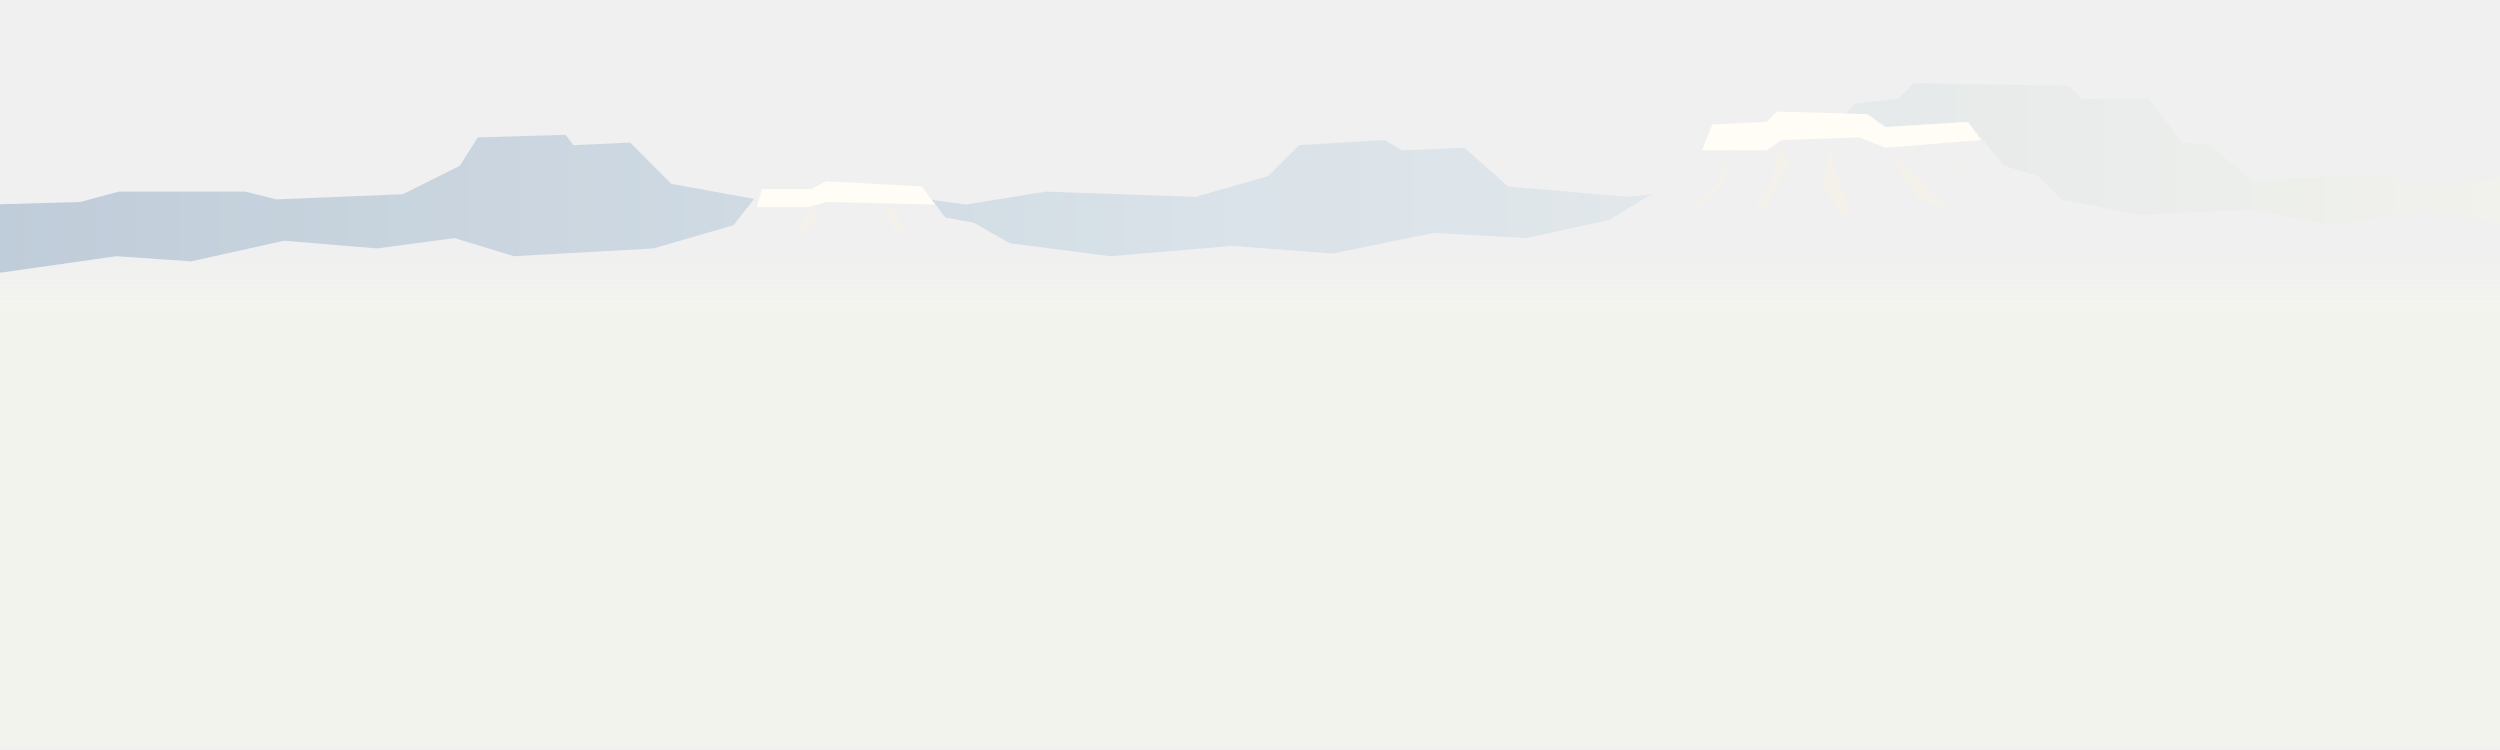
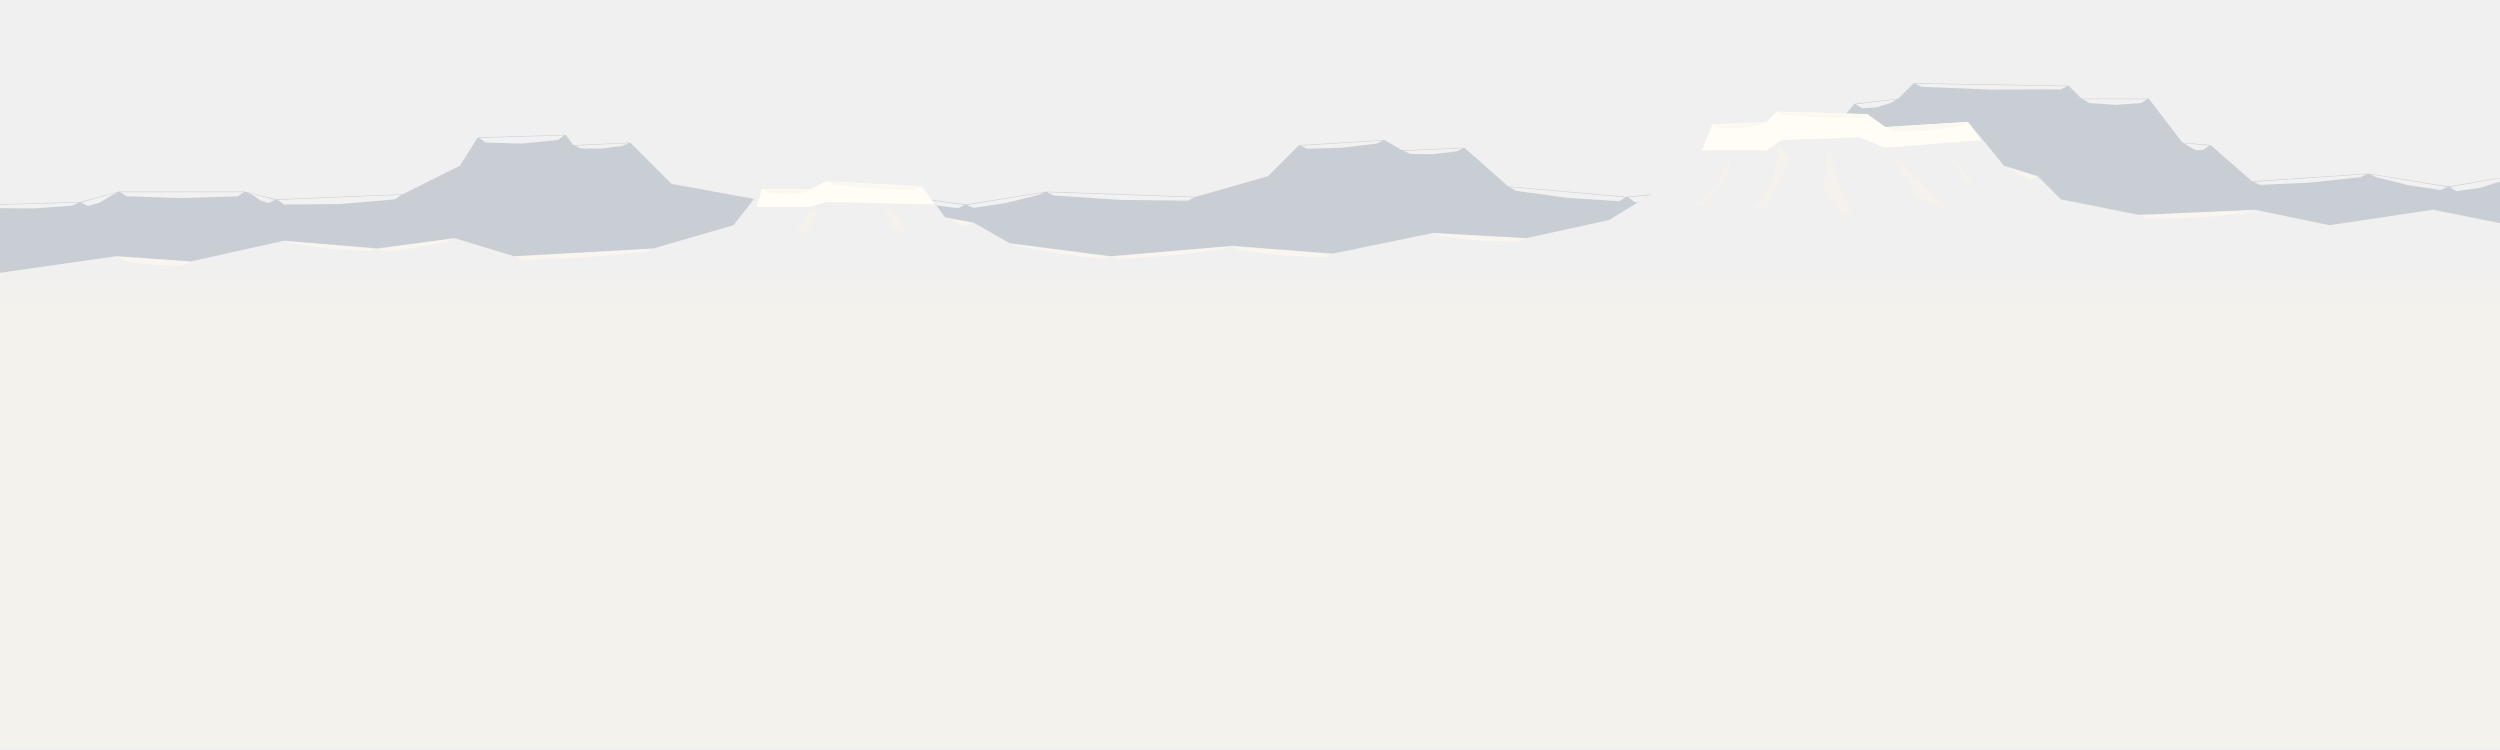
<svg xmlns="http://www.w3.org/2000/svg" width="960" height="288" viewBox="-4 252 968 288" data-scale="1">
  <defs>
-     <linearGradient id="farSnow" x1="0" y1="0" x2="1" y2="0">
-       <stop offset="0" stop-color="#B9C8D6" />
-       <stop offset="0.5" stop-color="#D7E1E8" />
-       <stop offset="1" stop-color="#F2F2EC" />
-     </linearGradient>
    <mask id="farOnly">
      <path d="M-8 330 L27 329 L42 325 L91 325 L103 328 L152 326 L174 315 L181 304 L215 303 L218 307 L240 306 L256 322 L289 328 L341 326 L370 330 L401 325 L459 327 L487 319 L499 307 L532 305 L539 309 L563 308 L580 323 L626 327 L676 322 L695 314 L714 291 L731 289 L737 283 L797 284 L802 289 L828 289 L841 306 L852 307 L868 321 L913 318 L944 323 L968 319 L968 540 L-8 540Z" fill="#FFFFFF" />
      <path d="M-8 357 L41 350 L70 352 L106 344 L142 347 L172 343 L195 350 L249 347 L280 338 L291 324 L310 324 L316 321 L353 323 L362 335 L373 337 L387 345 L426 350 L473 346 L512 349 L551 341 L587 343 L619 336 L642 322 L659 299 L680 298 L684 294 L719 295 L726 300 L758 298 L772 315 L785 319 L794 328 L824 334 L869 332 L898 338 L938 332 L968 338 L968 540 L-8 540Z" fill="#000000" />
    </mask>
    <clipPath id="face">
      <path d="M-8 357 L41 350 L70 352 L106 344 L142 347 L172 343 L195 350 L249 347 L280 338 L291 324 L310 324 L316 321 L353 323 L362 335 L373 337 L387 345 L426 350 L473 346 L512 349 L551 341 L587 343 L619 336 L642 322 L659 299 L680 298 L684 294 L719 295 L726 300 L758 298 L772 315 L785 319 L794 328 L824 334 L869 332 L898 338 L938 332 L968 338 L968 540 L-8 540Z" />
    </clipPath>
    <linearGradient id="lowSnow" x1="0" y1="352" x2="0" y2="372" gradientUnits="userSpaceOnUse">
-       <stop offset="0" stop-color="#F4F4EE" stop-opacity="0" />
-       <stop offset="1" stop-color="#F4F4EE" stop-opacity="0.85" />
+       <stop offset="0" stop-color="#F4F2EC" stop-opacity="0" />
+       <stop offset="1" stop-color="#F4F2EC" stop-opacity="0.85" />
    </linearGradient>
  </defs>
-   <rect x="-8" y="252" width="976" height="288" fill="url(#farSnow)" mask="url(#farOnly)" opacity="0.88" />
+   <rect x="-8" y="252" width="976" height="288" fill="#8996A8" opacity="0.38" mask="url(#farOnly)" />
+   <path d="M-7.5 330.2 L26.5 329.2 L24.0 330.4 L9.5 331.5 L-5.0 331.4Z M27.5 329.2 L41.5 325.2 L39.0 326.6 L34.5 329.3 L30.0 330.6Z M42.5 325.2 L90.5 325.2 L88.0 326.8 L66.5 327.5 L45.0 326.8Z M91.5 325.2 L102.5 328.2 L100.0 329.4 L97.0 328.5 L94.0 326.4Z M103.5 328.2 L151.5 326.2 L149.0 328.0 L127.5 329.8 L106.0 330.0Z M181.5 304.2 L214.5 303.2 L212.0 305.0 L198.0 306.4 L184.0 306.0Z M218.5 307.2 L239.5 306.2 L237.0 307.3 L229.0 308.3 L221.0 308.3Z M289.5 328.2 L340.5 326.2 L338.0 327.3 L315.0 328.8 L292.0 329.3Z M341.5 326.2 L369.5 330.2 L367.0 331.4 L355.5 330.0 L344.0 327.4Z M370.5 330.2 L400.5 325.2 L398.0 326.3 L385.5 329.4 L373.0 331.3Z M401.5 325.2 L458.5 327.2 L456.0 328.5 L430.0 328.2 L404.0 326.5Z M499.5 307.2 L531.5 305.2 L529.0 306.4 L515.5 308.0 L502.0 308.4Z M539.5 309.2 L562.5 308.2 L560.0 309.4 L551.0 310.5 L542.0 310.4Z M580.5 323.2 L625.5 327.2 L623.0 328.7 L603.0 327.4 L583.0 324.7Z M626.5 327.2 L675.5 322.2 L673.0 324.1 L651.0 327.5 L629.0 329.1Z M714.5 291.2 L730.5 289.2 L728.0 290.7 L722.5 292.4 L717.0 292.7Z M737.5 283.2 L796.5 284.2 L794.0 285.4 L767.0 285.5 L740.0 284.4Z M802.5 289.2 L827.5 289.2 L825.0 290.7 L815.0 291.4 L805.0 290.7Z M841.5 306.2 L851.5 307.2 L849.0 308.8 L846.5 309.0 L844.0 307.8Z M868.5 321.2 L912.5 318.2 L910.0 319.4 L890.5 321.5 L871.0 322.4Z M913.5 318.2 L943.5 323.2 L941.0 324.4 L928.5 322.5 L916.0 319.4Z M944.5 323.2 L967.5 319.2 L965.0 320.8 L956.0 323.6 L947.0 324.8Z" fill="#F3F4F2" opacity="0.92" mask="url(#farOnly)" />
  <g clip-path="url(#face)">
    <path d="M659 299 L680 298 L684 294 L719 295 L726 300 L758 298 L763 305 L726 308 L716 304 L686 305 L680 309 L655 309Z M291 324 L310 324 L316 321 L353 323 L358 330 L316 329 L309 331 L289 331Z" fill="#FFFDF6" />
-     <g fill="#F6F1EA" opacity="0.75">
-       <path d="M667 309 L660 324 L652 330 L656 330 L664 321Z M685 307 L682 321 L675 332 L680 331 L689 313Z M704 307 L702 323 L709 334 L713 334 L707 318Z M727 309 L738 327 L751 333 L740 321Z M748 308 L757 321 L770 328 L760 322Z M310 331 L304 341 L309 340 L313 333Z M338 330 L342 340 L348 342 L343 334Z" />
+     <path d="M41.5 350.2 L69.5 352.2 L67.0 353.7 L55.5 353.4 L44.0 351.7Z M106.5 344.2 L141.5 347.2 L139.0 348.1 L124.0 347.1 L109.0 345.1Z M142.5 347.2 L171.5 343.2 L169.0 344.3 L157.0 346.8 L145.0 348.3Z M195.5 350.2 L248.5 347.2 L246.0 348.4 L222.0 350.5 L198.0 351.4Z M291.5 324.2 L309.5 324.2 L307.0 325.5 L300.5 326.1 L294.0 325.5Z M316.5 321.2 L352.5 323.2 L350.0 324.4 L334.5 324.0 L319.0 322.4Z M362.5 335.2 L372.5 337.2 L370.0 338.3 L367.5 337.8 L365.0 336.3Z M387.5 345.2 L425.5 350.2 L423.0 351.1 L406.5 349.1 L390.0 346.1Z M426.5 350.2 L472.5 346.2 L470.0 347.2 L449.5 349.7 L429.0 351.2Z M473.5 346.2 L511.5 349.2 L509.0 350.5 L492.5 349.7 L476.0 347.5Z M551.5 341.2 L586.5 343.2 L584.0 344.4 L569.0 344.0 L554.0 342.4Z M659.5 299.2 L679.5 298.2 L677.0 299.4 L669.5 300.4 L662.0 300.4Z M684.5 294.2 L718.5 295.2 L716.0 296.3 L701.5 296.4 L687.0 295.3Z M726.5 300.2 L757.5 298.2 L755.0 299.7 L742.0 301.5 L729.0 301.7Z M772.5 315.2 L784.5 319.2 L782.0 320.3 L778.5 318.8 L775.0 316.3Z M824.5 334.2 L868.5 332.2 L866.0 333.4 L846.5 335.1 L827.0 335.4Z" fill="#FBF7EF" opacity="0.85" />
+     <g fill="#F6F1EA" opacity="0.7">
+       <path d="M667 309 L660 324 L652 330 L656 330 L664 321Z M685 307 L682 321 L675 332 L680 331 L689 313Z M704 307 L702 323 L709 334 L713 334 L707 318Z M727 309 L738 327 L751 333 L740 321Z M748 307 L757 321 L770 328 L760 322Z M310 331 L304 341 L309 340 L313 333Z M338 330 L342 340 L348 342 L343 334Z" />
    </g>
    <rect x="-8" y="352" width="976" height="188" fill="url(#lowSnow)" />
  </g>
</svg>
